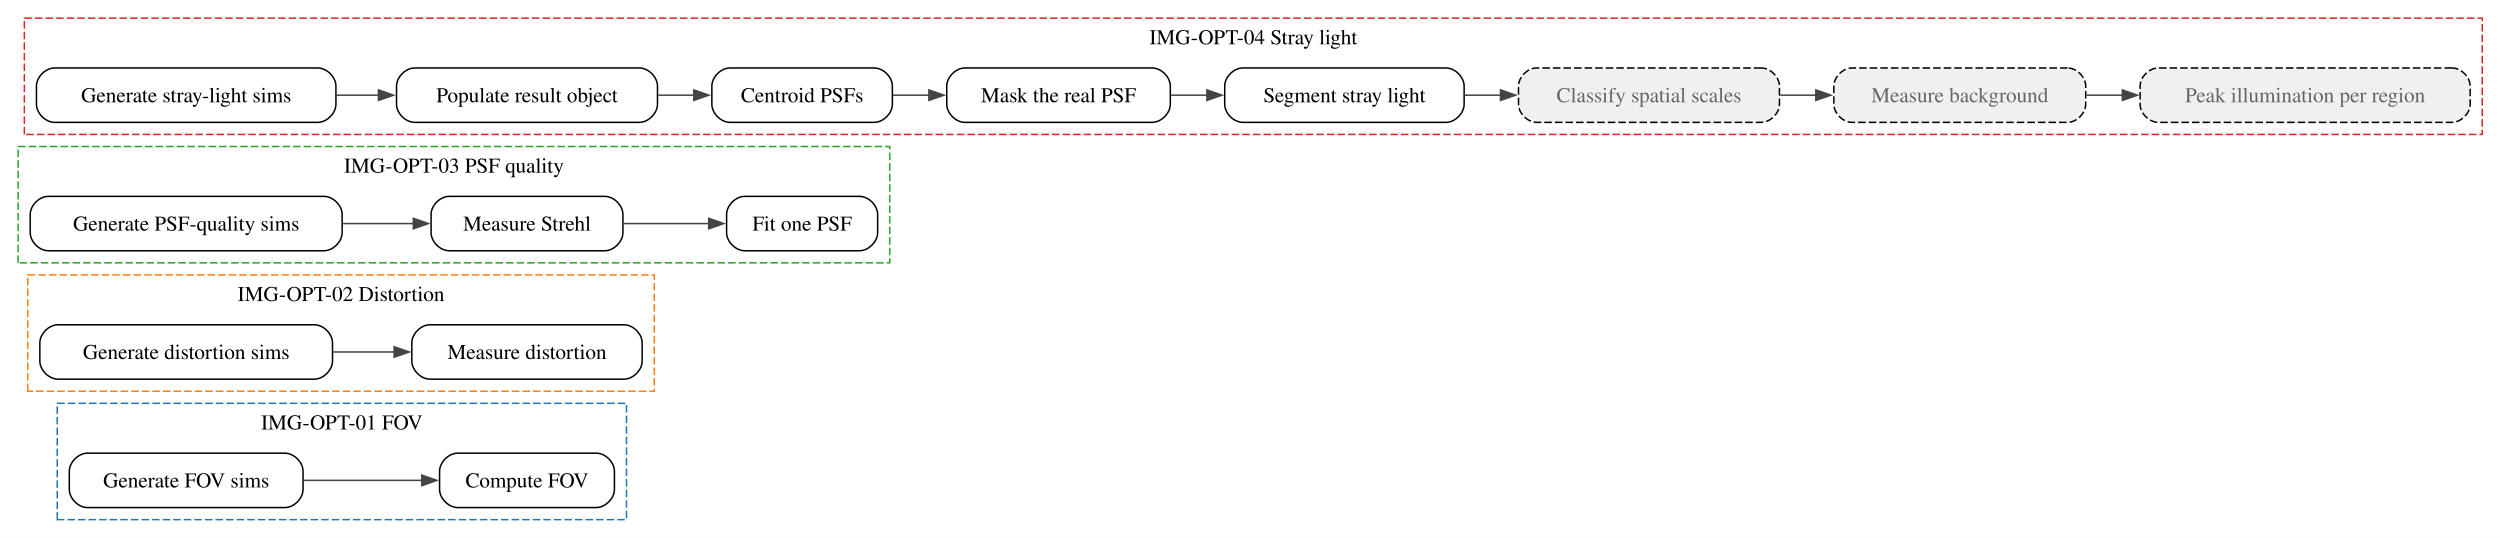
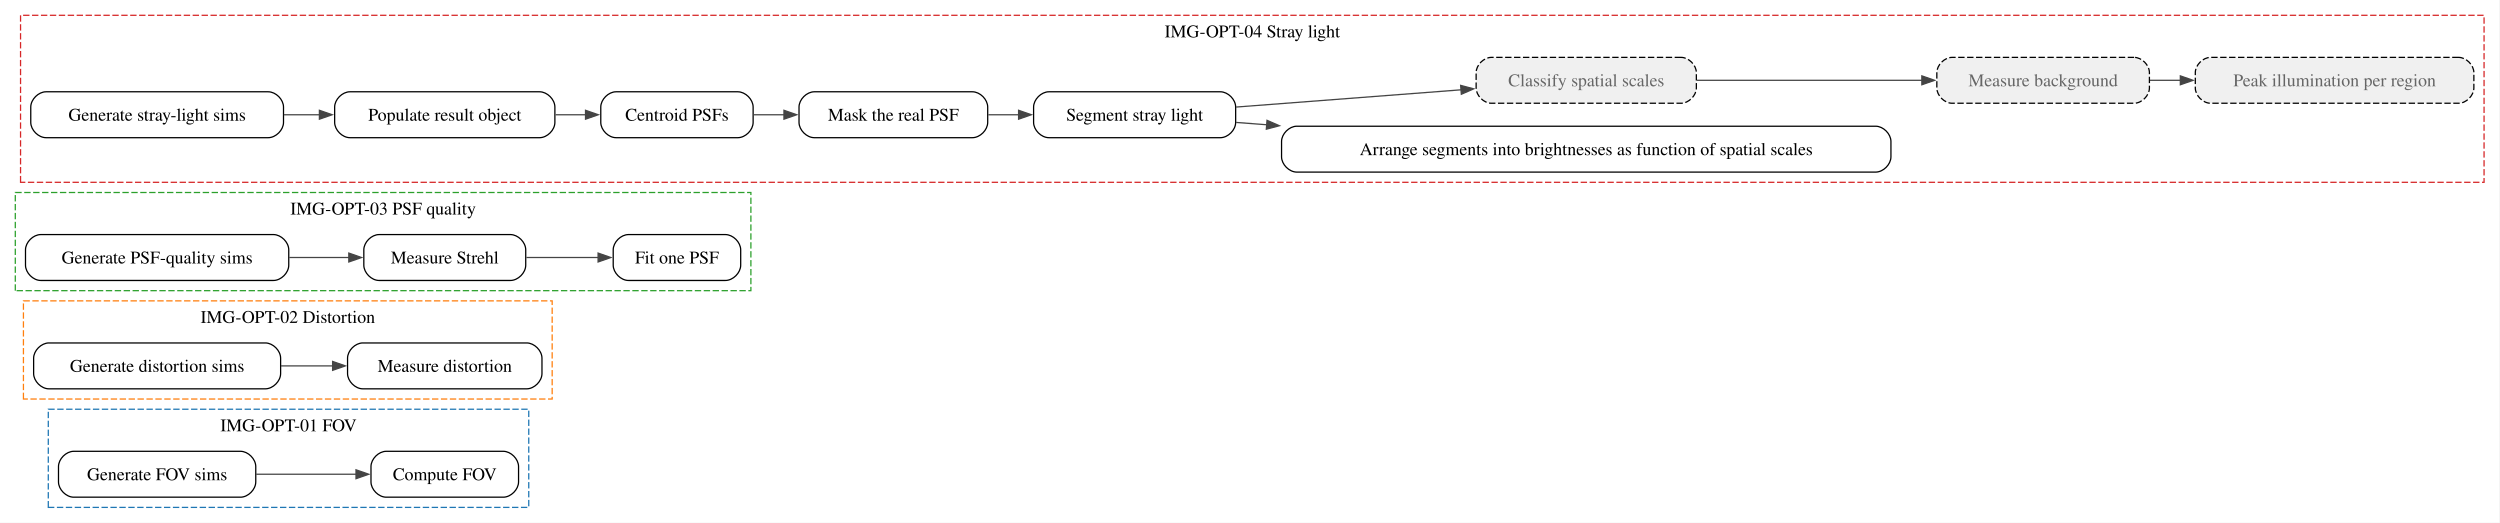
- <svg xmlns="http://www.w3.org/2000/svg" width="1655pt" height="356pt" viewBox="0.00 0.00 1655.00 356.00">
-   <g id="graph0" class="graph" transform="scale(1 1) rotate(0) translate(4 352)">
-     <polygon fill="white" stroke="none" points="-4,4 -4,-352 1651.25,-352 1651.25,4 -4,4" />
+ <svg xmlns="http://www.w3.org/2000/svg" width="1961pt" height="410pt" viewBox="0.00 0.00 1961.00 410.00">
+   <g id="graph0" class="graph" transform="scale(1 1) rotate(0) translate(4 406)">
+     <polygon fill="white" stroke="none" points="-4,4 -4,-406 1956.5,-406 1956.5,4 -4,4" />
    <g id="clust1" class="cluster">
      <polygon fill="none" stroke="#1f77b4" stroke-dasharray="5,2" points="33.88,-8 33.88,-85 410.75,-85 410.75,-8 33.88,-8" />
      <text xml:space="preserve" text-anchor="middle" x="222.31" y="-67.7" font-family="Times,serif" font-size="14.00">IMG-OPT-01 FOV</text>
    </g>
    <g id="clust2" class="cluster">
      <polygon fill="none" stroke="#ff7f0e" stroke-dasharray="5,2" points="14.38,-93 14.38,-170 429.12,-170 429.12,-93 14.38,-93" />
      <text xml:space="preserve" text-anchor="middle" x="221.75" y="-152.7" font-family="Times,serif" font-size="14.00">IMG-OPT-02 Distortion</text>
    </g>
    <g id="clust3" class="cluster">
      <polygon fill="none" stroke="#2ca02c" stroke-dasharray="5,2" points="8,-178 8,-255 585,-255 585,-178 8,-178" />
      <text xml:space="preserve" text-anchor="middle" x="296.5" y="-237.7" font-family="Times,serif" font-size="14.00">IMG-OPT-03 PSF quality</text>
    </g>
    <g id="clust4" class="cluster">
-       <polygon fill="none" stroke="#d62728" stroke-dasharray="5,2" points="12.12,-263 12.12,-340 1639.25,-340 1639.25,-263 12.12,-263" />
-       <text xml:space="preserve" text-anchor="middle" x="825.69" y="-322.7" font-family="Times,serif" font-size="14.00">IMG-OPT-04 Stray light</text>
+       <polygon fill="none" stroke="#d62728" stroke-dasharray="5,2" points="12.12,-263 12.12,-394 1944.5,-394 1944.5,-263 12.12,-263" />
+       <text xml:space="preserve" text-anchor="middle" x="978.31" y="-376.7" font-family="Times,serif" font-size="14.00">IMG-OPT-04 Stray light</text>
    </g>
    <g id="node1" class="node">
      <path fill="white" stroke="black" d="M184.62,-52C184.62,-52 53.87,-52 53.87,-52 47.88,-52 41.88,-46 41.88,-40 41.88,-40 41.88,-28 41.88,-28 41.88,-22 47.88,-16 53.88,-16 53.88,-16 184.62,-16 184.62,-16 190.62,-16 196.62,-22 196.62,-28 196.62,-28 196.62,-40 196.62,-40 196.62,-46 190.62,-52 184.62,-52" />
      <text xml:space="preserve" text-anchor="middle" x="119.25" y="-29.32" font-family="Times,serif" font-size="14.00">Generate FOV sims</text>
    </g>
    <g id="node2" class="node">
      <path fill="white" stroke="black" d="M390.75,-52C390.75,-52 299,-52 299,-52 293,-52 287,-46 287,-40 287,-40 287,-28 287,-28 287,-22 293,-16 299,-16 299,-16 390.75,-16 390.75,-16 396.75,-16 402.75,-22 402.75,-28 402.75,-28 402.75,-40 402.75,-40 402.75,-46 396.75,-52 390.75,-52" />
      <text xml:space="preserve" text-anchor="middle" x="344.88" y="-29.32" font-family="Times,serif" font-size="14.00">Compute FOV</text>
    </g>
    <g id="edge1" class="edge">
      <path fill="none" stroke="#444444" d="M196.9,-34C222.33,-34 250.46,-34 275.25,-34" />
      <polygon fill="#444444" stroke="#444444" points="275.24,-37.5 285.24,-34 275.24,-30.5 275.24,-37.5" />
    </g>
    <g id="node3" class="node">
      <path fill="white" stroke="black" d="M204.12,-137C204.12,-137 34.37,-137 34.37,-137 28.38,-137 22.38,-131 22.38,-125 22.38,-125 22.38,-113 22.38,-113 22.38,-107 28.38,-101 34.38,-101 34.38,-101 204.12,-101 204.12,-101 210.12,-101 216.12,-107 216.12,-113 216.12,-113 216.12,-125 216.12,-125 216.12,-131 210.12,-137 204.12,-137" />
      <text xml:space="preserve" text-anchor="middle" x="119.25" y="-114.33" font-family="Times,serif" font-size="14.00">Generate distortion sims</text>
    </g>
    <g id="node4" class="node">
      <path fill="white" stroke="black" d="M409.12,-137C409.12,-137 280.62,-137 280.62,-137 274.62,-137 268.62,-131 268.62,-125 268.62,-125 268.62,-113 268.62,-113 268.62,-107 274.62,-101 280.62,-101 280.62,-101 409.12,-101 409.12,-101 415.12,-101 421.12,-107 421.12,-113 421.12,-113 421.12,-125 421.12,-125 421.12,-131 415.12,-137 409.12,-137" />
      <text xml:space="preserve" text-anchor="middle" x="344.88" y="-114.33" font-family="Times,serif" font-size="14.00">Measure distortion</text>
    </g>
    <g id="edge2" class="edge">
      <path fill="none" stroke="#444444" d="M216.38,-119C229.98,-119 243.89,-119 257.29,-119" />
      <polygon fill="#444444" stroke="#444444" points="256.9,-122.5 266.9,-119 256.9,-115.5 256.9,-122.5" />
    </g>
    <g id="node5" class="node">
      <path fill="white" stroke="black" d="M210.5,-222C210.5,-222 28,-222 28,-222 22,-222 16,-216 16,-210 16,-210 16,-198 16,-198 16,-192 22,-186 28,-186 28,-186 210.5,-186 210.5,-186 216.5,-186 222.5,-192 222.5,-198 222.5,-198 222.5,-210 222.5,-210 222.5,-216 216.5,-222 210.5,-222" />
      <text xml:space="preserve" text-anchor="middle" x="119.25" y="-199.32" font-family="Times,serif" font-size="14.00">Generate PSF-quality sims</text>
    </g>
-     <g id="node6" class="node">
+     <g id="node7" class="node">
      <path fill="white" stroke="black" d="M396.38,-222C396.38,-222 293.38,-222 293.38,-222 287.38,-222 281.38,-216 281.38,-210 281.38,-210 281.38,-198 281.38,-198 281.38,-192 287.38,-186 293.38,-186 293.38,-186 396.38,-186 396.38,-186 402.38,-186 408.38,-192 408.38,-198 408.38,-198 408.38,-210 408.38,-210 408.38,-216 402.38,-222 396.38,-222" />
      <text xml:space="preserve" text-anchor="middle" x="344.88" y="-199.32" font-family="Times,serif" font-size="14.00">Measure Strehl</text>
    </g>
-     <g id="edge3" class="edge">
+     <g id="edge4" class="edge">
      <path fill="none" stroke="#444444" d="M222.9,-204C238.73,-204 254.8,-204 269.85,-204" />
      <polygon fill="#444444" stroke="#444444" points="269.61,-207.5 279.61,-204 269.61,-200.5 269.61,-207.5" />
    </g>
-     <g id="node7" class="node">
+     <g id="node6" class="node">
      <path fill="white" stroke="black" d="M565,-222C565,-222 489,-222 489,-222 483,-222 477,-216 477,-210 477,-210 477,-198 477,-198 477,-192 483,-186 489,-186 489,-186 565,-186 565,-186 571,-186 577,-192 577,-198 577,-198 577,-210 577,-210 577,-216 571,-222 565,-222" />
      <text xml:space="preserve" text-anchor="middle" x="527" y="-199.32" font-family="Times,serif" font-size="14.00">Fit one PSF</text>
    </g>
-     <g id="edge4" class="edge">
+     <g id="edge3" class="edge">
      <path fill="none" stroke="#444444" d="M408.87,-204C427.19,-204 447.14,-204 465.31,-204" />
      <polygon fill="#444444" stroke="#444444" points="465.14,-207.5 475.14,-204 465.14,-200.5 465.14,-207.5" />
    </g>
    <g id="node8" class="node">
-       <path fill="white" stroke="black" d="M206.38,-307C206.38,-307 32.13,-307 32.13,-307 26.12,-307 20.13,-301 20.13,-295 20.13,-295 20.13,-283 20.13,-283 20.13,-277 26.13,-271 32.13,-271 32.13,-271 206.38,-271 206.38,-271 212.38,-271 218.38,-277 218.38,-283 218.38,-283 218.38,-295 218.38,-295 218.38,-301 212.38,-307 206.38,-307" />
-       <text xml:space="preserve" text-anchor="middle" x="119.25" y="-284.32" font-family="Times,serif" font-size="14.00">Generate stray-light sims</text>
+       <path fill="white" stroke="black" d="M206.38,-334C206.38,-334 32.13,-334 32.13,-334 26.12,-334 20.13,-328 20.13,-322 20.13,-322 20.13,-310 20.13,-310 20.13,-304 26.13,-298 32.13,-298 32.13,-298 206.38,-298 206.38,-298 212.38,-298 218.38,-304 218.38,-310 218.38,-310 218.38,-322 218.38,-322 218.38,-328 212.38,-334 206.38,-334" />
+       <text xml:space="preserve" text-anchor="middle" x="119.25" y="-311.32" font-family="Times,serif" font-size="14.00">Generate stray-light sims</text>
    </g>
    <g id="node9" class="node">
-       <path fill="white" stroke="black" d="M419.25,-307C419.25,-307 270.5,-307 270.5,-307 264.5,-307 258.5,-301 258.5,-295 258.5,-295 258.5,-283 258.5,-283 258.5,-277 264.5,-271 270.5,-271 270.5,-271 419.25,-271 419.25,-271 425.25,-271 431.25,-277 431.25,-283 431.25,-283 431.25,-295 431.25,-295 431.25,-301 425.25,-307 419.25,-307" />
-       <text xml:space="preserve" text-anchor="middle" x="344.88" y="-284.32" font-family="Times,serif" font-size="14.00">Populate result object</text>
+       <path fill="white" stroke="black" d="M419.25,-334C419.25,-334 270.5,-334 270.5,-334 264.5,-334 258.5,-328 258.5,-322 258.5,-322 258.5,-310 258.5,-310 258.5,-304 264.5,-298 270.5,-298 270.5,-298 419.25,-298 419.25,-298 425.25,-298 431.25,-304 431.25,-310 431.25,-310 431.25,-322 431.25,-322 431.25,-328 425.25,-334 419.25,-334" />
+       <text xml:space="preserve" text-anchor="middle" x="344.88" y="-311.32" font-family="Times,serif" font-size="14.00">Populate result object</text>
    </g>
    <g id="edge5" class="edge">
-       <path fill="none" stroke="#444444" d="M218.66,-289C227.99,-289 237.45,-289 246.77,-289" />
-       <polygon fill="#444444" stroke="#444444" points="246.53,-292.5 256.53,-289 246.53,-285.5 246.53,-292.5" />
+       <path fill="none" stroke="#444444" d="M218.66,-316C227.99,-316 237.45,-316 246.77,-316" />
+       <polygon fill="#444444" stroke="#444444" points="246.53,-319.5 256.53,-316 246.53,-312.5 246.53,-319.5" />
+     </g>
+     <g id="node11" class="node">
+       <path fill="white" stroke="black" d="M574.75,-334C574.75,-334 479.25,-334 479.25,-334 473.25,-334 467.25,-328 467.25,-322 467.25,-322 467.25,-310 467.25,-310 467.25,-304 473.25,-298 479.25,-298 479.25,-298 574.75,-298 574.75,-298 580.75,-298 586.75,-304 586.75,-310 586.75,-310 586.75,-322 586.75,-322 586.75,-328 580.75,-334 574.75,-334" />
+       <text xml:space="preserve" text-anchor="middle" x="527" y="-311.32" font-family="Times,serif" font-size="14.00">Centroid PSFs</text>
+     </g>
+     <g id="edge7" class="edge">
+       <path fill="none" stroke="#444444" d="M431.72,-316C439.69,-316 447.71,-316 455.52,-316" />
+       <polygon fill="#444444" stroke="#444444" points="455.28,-319.5 465.28,-316 455.28,-312.5 455.28,-319.5" />
    </g>
    <g id="node10" class="node">
-       <path fill="white" stroke="black" d="M574.75,-307C574.75,-307 479.25,-307 479.25,-307 473.25,-307 467.25,-301 467.25,-295 467.25,-295 467.25,-283 467.25,-283 467.25,-277 473.25,-271 479.25,-271 479.25,-271 574.75,-271 574.75,-271 580.75,-271 586.75,-277 586.75,-283 586.75,-283 586.75,-295 586.75,-295 586.75,-301 580.75,-307 574.75,-307" />
-       <text xml:space="preserve" text-anchor="middle" x="527" y="-284.32" font-family="Times,serif" font-size="14.00">Centroid PSFs</text>
+       <path fill="white" stroke="black" d="M1467.25,-307C1467.25,-307 1013.25,-307 1013.25,-307 1007.25,-307 1001.25,-301 1001.25,-295 1001.25,-295 1001.25,-283 1001.25,-283 1001.25,-277 1007.25,-271 1013.25,-271 1013.25,-271 1467.25,-271 1467.25,-271 1473.25,-271 1479.25,-277 1479.25,-283 1479.25,-283 1479.25,-295 1479.25,-295 1479.25,-301 1473.25,-307 1467.25,-307" />
+       <text xml:space="preserve" text-anchor="middle" x="1240.25" y="-284.32" font-family="Times,serif" font-size="14.00">Arrange segments into brightnesses as function of spatial scales</text>
+     </g>
+     <g id="node13" class="node">
+       <path fill="white" stroke="black" d="M758.75,-334C758.75,-334 634.75,-334 634.75,-334 628.75,-334 622.75,-328 622.75,-322 622.75,-322 622.75,-310 622.75,-310 622.75,-304 628.75,-298 634.75,-298 634.75,-298 758.75,-298 758.75,-298 764.75,-298 770.75,-304 770.75,-310 770.75,-310 770.75,-322 770.75,-322 770.75,-328 764.75,-334 758.75,-334" />
+       <text xml:space="preserve" text-anchor="middle" x="696.75" y="-311.32" font-family="Times,serif" font-size="14.00">Mask the real PSF</text>
+     </g>
+     <g id="edge9" class="edge">
+       <path fill="none" stroke="#444444" d="M587.14,-316C594.9,-316 602.97,-316 611.05,-316" />
+       <polygon fill="#444444" stroke="#444444" points="610.93,-319.5 620.93,-316 610.93,-312.5 610.93,-319.5" />
+     </g>
+     <g id="node12" class="node">
+       <path fill="white" stroke="black" d="M953.25,-334C953.25,-334 818.75,-334 818.75,-334 812.75,-334 806.75,-328 806.75,-322 806.75,-322 806.75,-310 806.75,-310 806.75,-304 812.75,-298 818.75,-298 818.75,-298 953.25,-298 953.25,-298 959.25,-298 965.25,-304 965.25,-310 965.25,-310 965.25,-322 965.25,-322 965.25,-328 959.25,-334 953.25,-334" />
+       <text xml:space="preserve" text-anchor="middle" x="886" y="-311.32" font-family="Times,serif" font-size="14.00">Segment stray light</text>
    </g>
    <g id="edge6" class="edge">
-       <path fill="none" stroke="#444444" d="M431.72,-289C439.69,-289 447.71,-289 455.52,-289" />
-       <polygon fill="#444444" stroke="#444444" points="455.28,-292.5 465.28,-289 455.28,-285.5 455.28,-292.5" />
+       <path fill="none" stroke="#444444" d="M965.61,-309.97C973.28,-309.39 981.31,-308.77 989.6,-308.14" />
+       <polygon fill="#444444" stroke="#444444" points="989.85,-311.63 999.55,-307.37 989.31,-304.65 989.85,-311.63" />
    </g>
-     <g id="node11" class="node">
-       <path fill="white" stroke="black" d="M758.75,-307C758.75,-307 634.75,-307 634.75,-307 628.75,-307 622.75,-301 622.75,-295 622.75,-295 622.75,-283 622.75,-283 622.75,-277 628.75,-271 634.75,-271 634.75,-271 758.75,-271 758.75,-271 764.75,-271 770.75,-277 770.75,-283 770.75,-283 770.75,-295 770.75,-295 770.75,-301 764.75,-307 758.75,-307" />
-       <text xml:space="preserve" text-anchor="middle" x="696.75" y="-284.32" font-family="Times,serif" font-size="14.00">Mask the real PSF</text>
+     <g id="node14" class="node">
+       <path fill="#f0f0f0" stroke="black" stroke-dasharray="5,2" d="M1314.62,-361C1314.62,-361 1165.88,-361 1165.88,-361 1159.88,-361 1153.88,-355 1153.88,-349 1153.88,-349 1153.88,-337 1153.88,-337 1153.88,-331 1159.88,-325 1165.88,-325 1165.88,-325 1314.62,-325 1314.62,-325 1320.62,-325 1326.62,-331 1326.62,-337 1326.62,-337 1326.62,-349 1326.62,-349 1326.62,-355 1320.62,-361 1314.62,-361" />
+       <text xml:space="preserve" text-anchor="middle" x="1240.25" y="-338.32" font-family="Times,serif" font-size="14.00" fill="#666666">Classify spatial scales</text>
    </g>
-     <g id="edge7" class="edge">
-       <path fill="none" stroke="#444444" d="M587.14,-289C594.9,-289 602.97,-289 611.05,-289" />
-       <polygon fill="#444444" stroke="#444444" points="610.93,-292.5 620.93,-289 610.93,-285.5 610.93,-292.5" />
-     </g>
-     <g id="node12" class="node">
-       <path fill="white" stroke="black" d="M953.25,-307C953.25,-307 818.75,-307 818.75,-307 812.75,-307 806.75,-301 806.75,-295 806.75,-295 806.75,-283 806.75,-283 806.75,-277 812.75,-271 818.75,-271 818.75,-271 953.25,-271 953.25,-271 959.25,-271 965.25,-277 965.25,-283 965.25,-283 965.25,-295 965.25,-295 965.25,-301 959.25,-307 953.25,-307" />
-       <text xml:space="preserve" text-anchor="middle" x="886" y="-284.32" font-family="Times,serif" font-size="14.00">Segment stray light</text>
+     <g id="edge10" class="edge">
+       <path fill="none" stroke="#444444" d="M965.61,-322.03C1017.78,-326.02 1086.61,-331.3 1142.19,-335.56" />
+       <polygon fill="#444444" stroke="#444444" points="1141.73,-339.04 1151.97,-336.31 1142.27,-332.06 1141.73,-339.04" />
    </g>
    <g id="edge8" class="edge">
-       <path fill="none" stroke="#444444" d="M771.22,-289C779.09,-289 787.16,-289 795.19,-289" />
-       <polygon fill="#444444" stroke="#444444" points="794.98,-292.5 804.98,-289 794.98,-285.5 794.98,-292.5" />
-     </g>
-     <g id="node13" class="node">
-       <path fill="#f0f0f0" stroke="black" stroke-dasharray="5,2" d="M1162,-307C1162,-307 1013.25,-307 1013.25,-307 1007.25,-307 1001.25,-301 1001.25,-295 1001.25,-295 1001.25,-283 1001.25,-283 1001.25,-277 1007.25,-271 1013.25,-271 1013.25,-271 1162,-271 1162,-271 1168,-271 1174,-277 1174,-283 1174,-283 1174,-295 1174,-295 1174,-301 1168,-307 1162,-307" />
-       <text xml:space="preserve" text-anchor="middle" x="1087.62" y="-284.32" font-family="Times,serif" font-size="14.00" fill="#666666">Classify spatial scales</text>
-     </g>
-     <g id="edge9" class="edge">
-       <path fill="none" stroke="#444444" d="M965.61,-289C973.47,-289 981.52,-289 989.54,-289" />
-       <polygon fill="#444444" stroke="#444444" points="989.33,-292.5 999.33,-289 989.33,-285.5 989.33,-292.5" />
-     </g>
-     <g id="node14" class="node">
-       <path fill="#f0f0f0" stroke="black" stroke-dasharray="5,2" d="M1364.75,-307C1364.75,-307 1222,-307 1222,-307 1216,-307 1210,-301 1210,-295 1210,-295 1210,-283 1210,-283 1210,-277 1216,-271 1222,-271 1222,-271 1364.75,-271 1364.75,-271 1370.75,-271 1376.75,-277 1376.75,-283 1376.75,-283 1376.75,-295 1376.75,-295 1376.75,-301 1370.75,-307 1364.75,-307" />
-       <text xml:space="preserve" text-anchor="middle" x="1293.38" y="-284.32" font-family="Times,serif" font-size="14.00" fill="#666666">Measure background</text>
-     </g>
-     <g id="edge10" class="edge">
-       <path fill="none" stroke="#444444" d="M1174.44,-289C1182.26,-289 1190.21,-289 1198.1,-289" />
-       <polygon fill="#444444" stroke="#444444" points="1198.07,-292.5 1208.07,-289 1198.07,-285.5 1198.07,-292.5" />
+       <path fill="none" stroke="#444444" d="M771.22,-316C779.09,-316 787.16,-316 795.19,-316" />
+       <polygon fill="#444444" stroke="#444444" points="794.98,-319.5 804.98,-316 794.98,-312.5 794.98,-319.5" />
    </g>
    <g id="node15" class="node">
-       <path fill="#f0f0f0" stroke="black" stroke-dasharray="5,2" d="M1619.25,-307C1619.25,-307 1424.75,-307 1424.75,-307 1418.75,-307 1412.75,-301 1412.75,-295 1412.75,-295 1412.75,-283 1412.75,-283 1412.75,-277 1418.75,-271 1424.75,-271 1424.75,-271 1619.25,-271 1619.25,-271 1625.25,-271 1631.25,-277 1631.25,-283 1631.25,-283 1631.25,-295 1631.25,-295 1631.25,-301 1625.25,-307 1619.25,-307" />
-       <text xml:space="preserve" text-anchor="middle" x="1522" y="-284.32" font-family="Times,serif" font-size="14.00" fill="#666666">Peak illumination per region</text>
+       <path fill="#f0f0f0" stroke="black" stroke-dasharray="5,2" d="M1670,-361C1670,-361 1527.25,-361 1527.25,-361 1521.25,-361 1515.25,-355 1515.25,-349 1515.25,-349 1515.25,-337 1515.25,-337 1515.25,-331 1521.25,-325 1527.25,-325 1527.25,-325 1670,-325 1670,-325 1676,-325 1682,-331 1682,-337 1682,-337 1682,-349 1682,-349 1682,-355 1676,-361 1670,-361" />
+       <text xml:space="preserve" text-anchor="middle" x="1598.62" y="-338.32" font-family="Times,serif" font-size="14.00" fill="#666666">Measure background</text>
    </g>
    <g id="edge11" class="edge">
-       <path fill="none" stroke="#444444" d="M1377.15,-289C1384.97,-289 1393,-289 1401.08,-289" />
-       <polygon fill="#444444" stroke="#444444" points="1401,-292.5 1411,-289 1401,-285.5 1401,-292.5" />
+       <path fill="none" stroke="#444444" d="M1327.06,-343C1380.33,-343 1448.81,-343 1503.55,-343" />
+       <polygon fill="#444444" stroke="#444444" points="1503.5,-346.5 1513.5,-343 1503.5,-339.5 1503.5,-346.5" />
+     </g>
+     <g id="node16" class="node">
+       <path fill="#f0f0f0" stroke="black" stroke-dasharray="5,2" d="M1924.5,-361C1924.5,-361 1730,-361 1730,-361 1724,-361 1718,-355 1718,-349 1718,-349 1718,-337 1718,-337 1718,-331 1724,-325 1730,-325 1730,-325 1924.5,-325 1924.5,-325 1930.5,-325 1936.5,-331 1936.5,-337 1936.5,-337 1936.5,-349 1936.5,-349 1936.5,-355 1930.5,-361 1924.5,-361" />
+       <text xml:space="preserve" text-anchor="middle" x="1827.25" y="-338.32" font-family="Times,serif" font-size="14.00" fill="#666666">Peak illumination per region</text>
+     </g>
+     <g id="edge12" class="edge">
+       <path fill="none" stroke="#444444" d="M1682.4,-343C1690.22,-343 1698.25,-343 1706.33,-343" />
+       <polygon fill="#444444" stroke="#444444" points="1706.25,-346.5 1716.25,-343 1706.25,-339.5 1706.25,-346.5" />
    </g>
  </g>
</svg>
